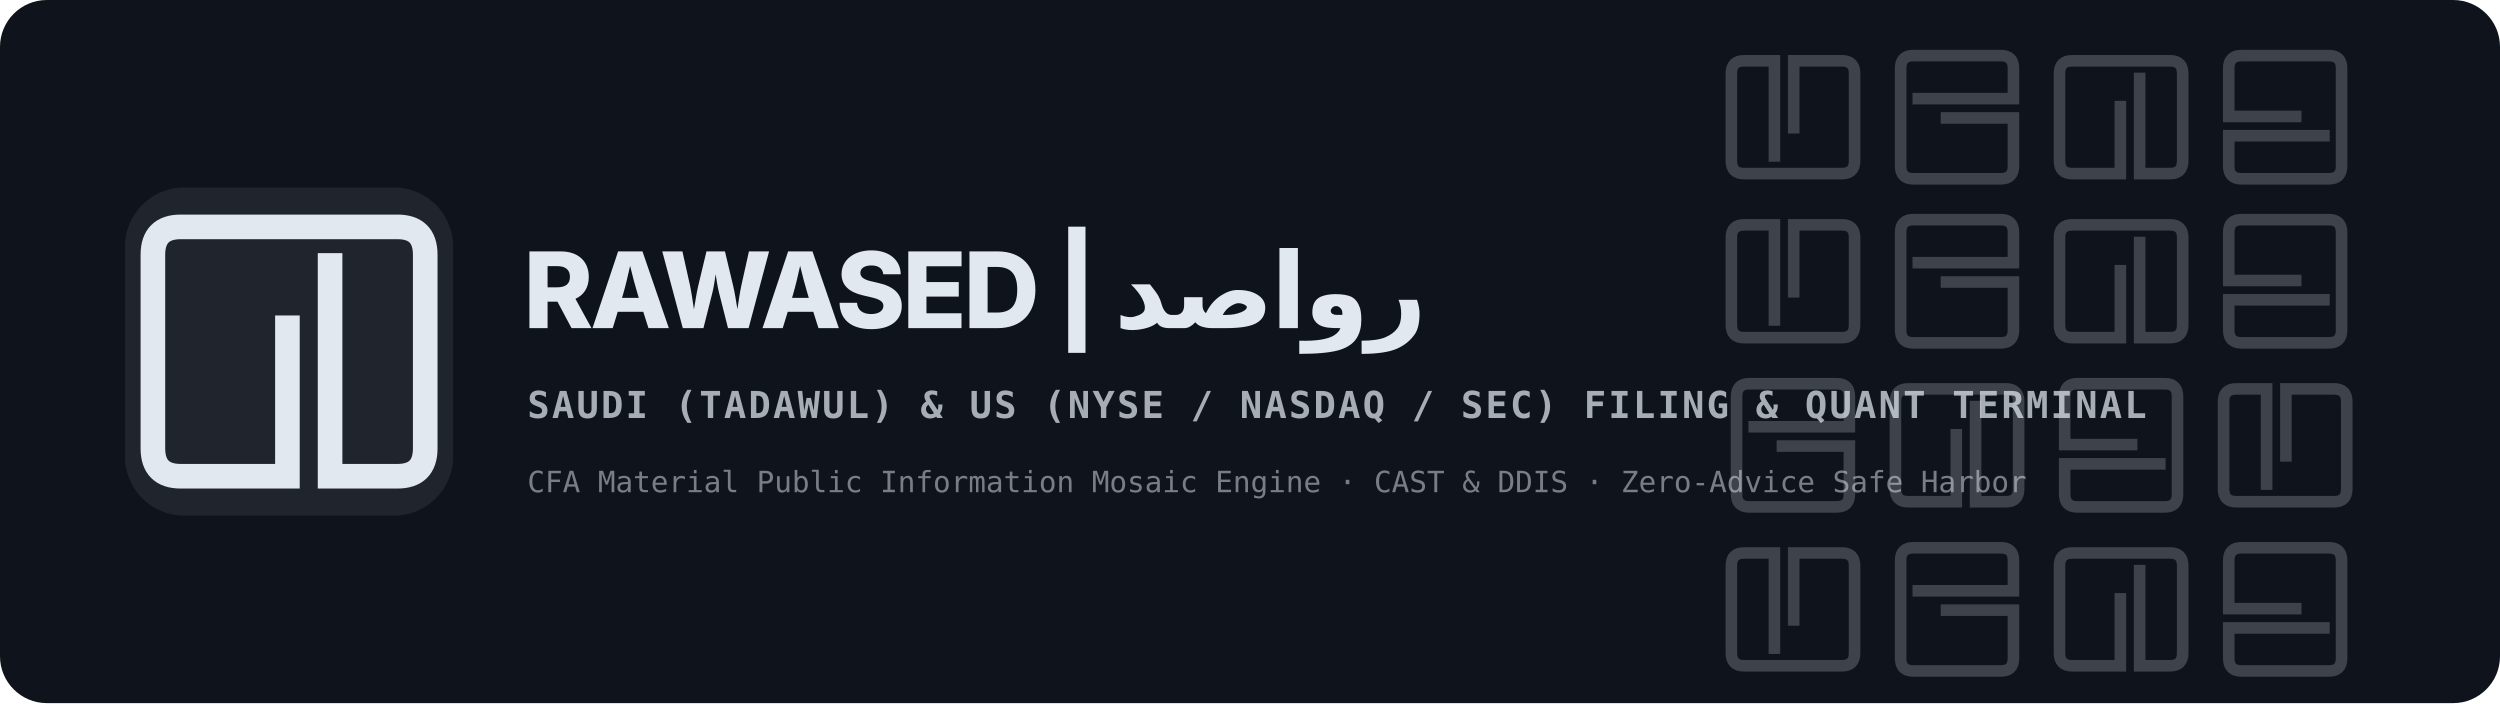
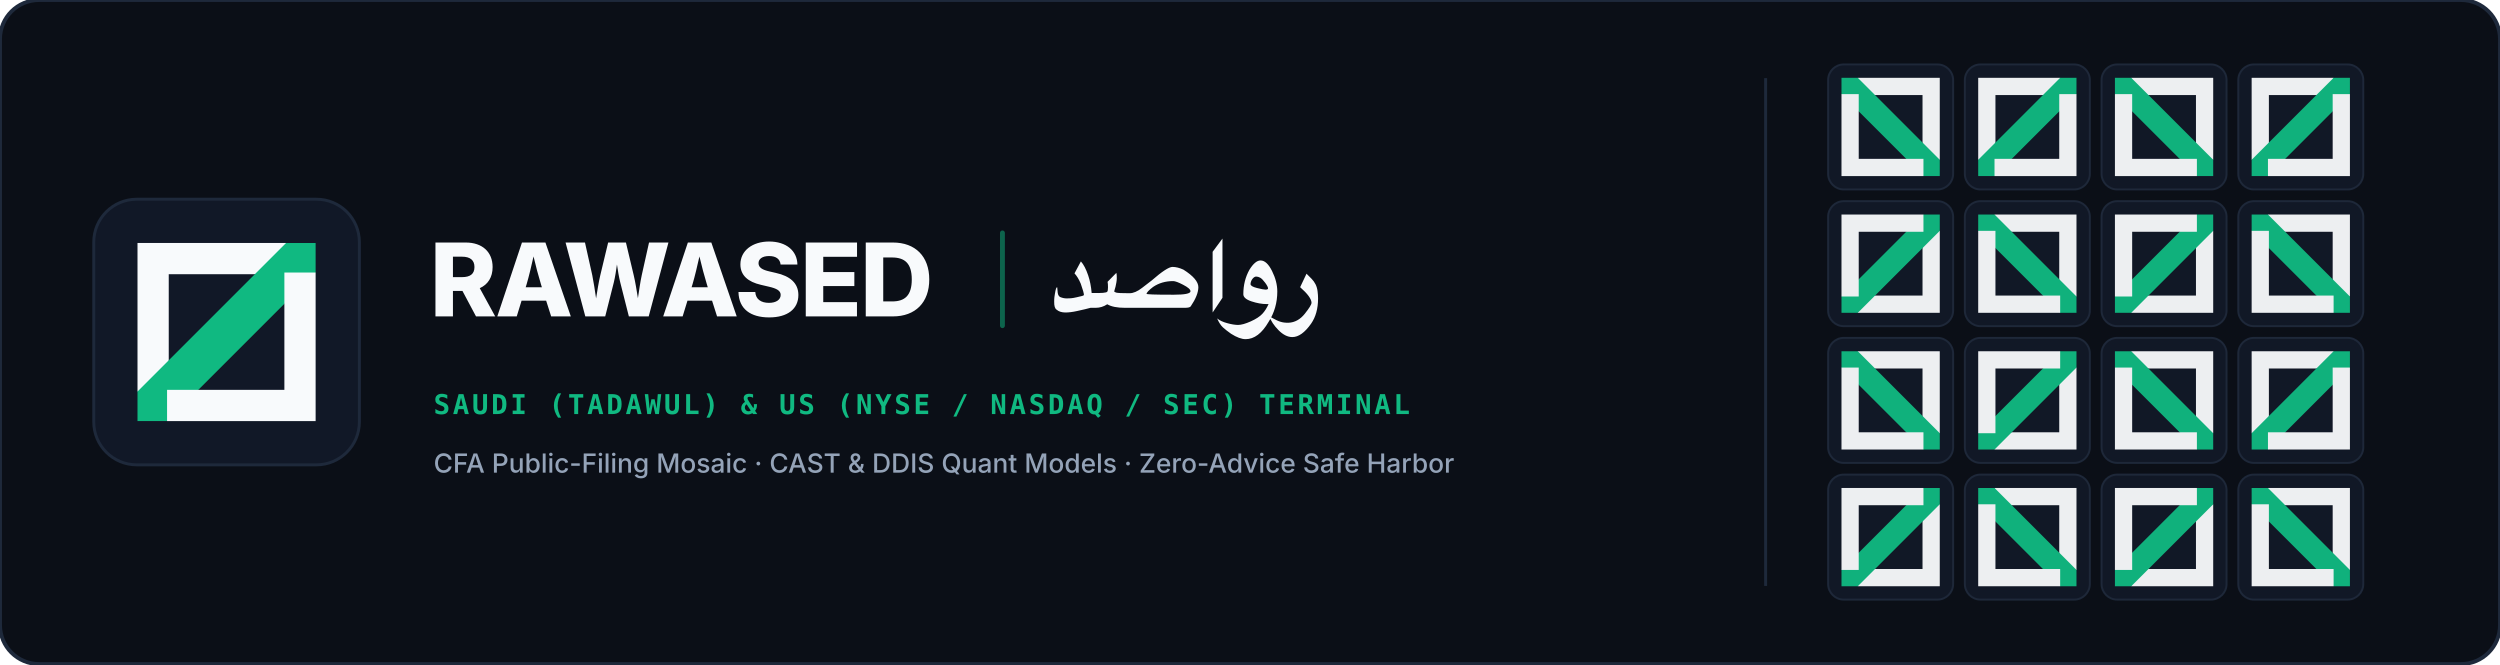
- <svg xmlns="http://www.w3.org/2000/svg" viewBox="0 0 1280 360" width="1280" height="360" fill="none">
-   <rect width="1280" height="360" rx="24" fill="#0F141C" />
-   <g transform="translate(880,22) scale(0.76)" opacity="0.22">
-     <g transform="rotate(180 50 50)">
-       <path d="M49.5 39 V88 H17 Q8.5 88 8.5 79.5 V20.5 Q8.5 12 17 12 H83 Q91.5 12 91.5 20.5 V79.5 Q91.5 88 83 88 H62.5 V20" stroke="#E2E8F0" stroke-width="7.8" stroke-linecap="butt" stroke-linejoin="miter" fill="none" />
+ <svg xmlns="http://www.w3.org/2000/svg" viewBox="0 0 1280 340" width="100%" height="100%">
+   <defs>
+     <clipPath id="text-col-clip">
+       <rect x="216" y="0" width="676" height="340" />
+     </clipPath>
+   </defs>
+   <rect x="0" y="0" width="1280" height="340" rx="20" fill="#0B0F17" stroke="#1E293B" stroke-width="2" />
+   <g transform="translate(48, 102)">
+     <rect x="0" y="0" width="136" height="136" rx="22" fill="#111827" stroke="#1E293B" stroke-width="1.5" />
+     <svg x="10" y="10" width="116" height="116" viewBox="0 0 100 100">
+       <path d="M 10.69 10.69 L 76.26 10.69 L 76.26 24.48 L 24.48 24.48 L 24.48 76.26 L 10.69 76.26 Z" fill="#F8FAFC" />
+       <path d="M 10.69 89.31 L 10.69 76.26 L 76.26 10.69 L 89.31 10.69 L 89.31 23.74 L 23.74 89.31 Z" fill="#10B981" />
+       <path d="M 89.31 89.31 L 23.74 89.31 L 23.74 75.52 L 75.52 75.52 L 75.52 23.74 L 89.31 23.74 Z" fill="#F8FAFC" />
+     </svg>
+   </g>
+   <g clip-path="url(#text-col-clip)">
+     <text x="220" y="162" fill="#F8FAFC" font-family="-apple-system, BlinkMacSystemFont, 'Inter', 'Helvetica Neue', Arial, sans-serif" font-size="52" font-weight="800" letter-spacing="-1">RAWASED</text>
+     <rect x="512" y="118" width="2.5" height="50" rx="1.25" fill="#10B981" opacity="0.5" />
+     <g transform="translate(536, 160) scale(1.06)">
+       <path d="M21.00 -2.24 Q20.43 -2.06 18.49 -1.60 Q16.55 -1.15 14.62 -0.72 Q11.42 -0.00 8.84 -0.00 Q6.15 -0.07 4.72 -1.36 Q3.48 -2.10 3.53 -5.18 Q3.53 -5.56 3.55 -6.41 Q3.57 -7.26 3.89 -9.10 Q4.20 -10.94 4.43 -11.56 Q4.66 -12.18 4.91 -12.18 Q4.95 -12.18 5.00 -12.16 L5.15 -10.49 Q5.22 -8.07 6.40 -7.48 Q8.00 -6.80 9.61 -6.80 Q10.53 -6.80 11.62 -6.88 Q12.70 -6.96 14.44 -7.37 Q17.90 -8.07 17.90 -8.45 Q17.90 -9.58 16.37 -13.90 Q15.01 -17.13 13.34 -18.90 L16.43 -24.68 Q18.40 -22.49 19.96 -17.90 Q21.23 -14.17 21.63 -9.43 L23.40 -9.43 L23.40 -2.26 L21.07 -2.26 Q21.02 -2.24 21.00 -2.24 Z M39.96 -9.31 Q42.65 -9.31 45.98 -11.89 Q48.98 -14.13 50.59 -15.44 Q58.14 -22.02 60.67 -22.02 Q63.09 -22.02 65.94 -20.71 Q73.17 -16.16 73.17 -12.21 Q73.12 -8.34 69.51 -3.01 Q69.08 -2.26 66.57 -2.26 L37.79 -2.26 Q32.05 -2.26 29.16 -3.98 Q26.60 -2.26 23.49 -2.26 L22.04 -2.26 L22.04 -9.43 Q28.66 -9.25 29.16 -10.06 Q29.52 -10.47 29.52 -12.18 Q29.52 -13.97 29.32 -14.83 L33.57 -19.15 Q33.66 -18.74 33.73 -18.08 Q33.79 -17.43 33.77 -16.52 Q33.77 -15.73 33.58 -14.57 Q33.39 -13.40 33.16 -12.48 Q32.93 -11.55 32.73 -10.97 Q32.53 -10.40 32.53 -10.19 Q32.59 -9.90 33.50 -9.61 Q34.40 -9.31 39.96 -9.31 Z M69.37 -10.26 Q69.37 -11.57 65.80 -13.40 Q62.41 -15.17 60.99 -15.17 Q55.45 -15.17 51.29 -12.34 Q48.15 -9.95 48.15 -8.95 Q48.44 -8.84 51.03 -8.71 Q53.62 -8.59 61.32 -8.59 Q69.37 -8.59 69.37 -10.26 Z M84.81 -7.10 L80.06 -0.00 L80.06 -29.32 L84.81 -35.71 Z M111.30 -10.13 Q111.30 -2.06 107.10 4.52 Q102.26 12.88 96.00 12.88 Q93.06 12.88 88.95 10.26 Q86.62 8.63 85.06 7.21 Q83.50 5.79 82.23 2.85 Q84.04 4.34 87.05 5.13 Q90.10 5.99 92.34 6.01 Q94.71 5.99 98.50 4.28 Q102.28 2.58 104.08 0.64 Q105.88 -1.29 107.08 -4.11 Q106.83 -4.09 106.61 -4.08 Q106.40 -4.07 106.19 -4.07 Q102.76 -4.07 98.82 -5.38 Q94.89 -6.69 94.89 -8.84 Q94.89 -15.37 97.83 -20.64 Q100.61 -25.14 103.21 -25.14 Q106.22 -25.14 108.76 -20.04 Q111.30 -14.94 111.30 -10.13 Z M106.83 -11.66 Q106.80 -12.52 105.42 -14.39 Q104.05 -16.25 103.03 -16.81 Q102.01 -17.36 101.08 -17.36 Q100.59 -17.36 100.10 -17.02 Q99.62 -16.68 99.22 -16.14 Q98.82 -15.60 98.60 -14.94 Q98.37 -14.29 98.37 -13.72 Q98.37 -12.61 101.49 -11.83 Q104.61 -11.05 105.58 -11.05 Q106.83 -11.05 106.83 -11.66 Z M130.99 -6.80 Q130.99 0.57 127.62 5.40 Q123.06 11.87 118.56 11.87 Q115.17 11.87 111.88 8.53 Q108.59 5.20 107.41 1.76 L108.63 2.51 Q109.88 3.19 110.84 3.66 Q111.80 4.14 112.70 4.43 Q113.61 4.72 114.57 4.85 Q115.53 4.97 116.77 4.95 Q121.29 4.72 124.56 0.63 Q127.83 -3.46 127.83 -4.70 Q127.78 -7.44 122.33 -12.23 L125.41 -18.74 Q126.79 -17.38 127.89 -16.25 Q129.00 -15.12 129.76 -13.64 Q130.52 -12.16 130.75 -10.26 Q130.99 -8.36 130.99 -6.80 Z" fill="#F8FAFC" />
+     </g>
+     <text x="222" y="212" fill="#10B981" font-family="'JetBrains Mono', 'SF Mono', Menlo, monospace" font-size="14" font-weight="700" letter-spacing="1.4">SAUDI (TADAWUL) &amp; US (NYSE / NASDAQ / SEC) TERMINAL</text>
+     <text x="222" y="242" fill="#94A3B8" font-family="-apple-system, BlinkMacSystemFont, 'Inter', sans-serif" font-size="13.5" font-weight="500">CFA Public-Filing Mosaic · CAST &amp; DDIS Quant Models · Zero-Advice Safe Harbor</text>
+   </g>
+   <line x1="904" y1="40" x2="904" y2="300" stroke="#1E293B" stroke-width="1.5" />
+   <g transform="translate(936, 33)" opacity="0.95">
+     <g transform="translate(0, 0)">
+       <rect x="0" y="0" width="64" height="64" rx="8" fill="#111827" stroke="#1E293B" stroke-width="1" />
+       <svg x="0" y="0" width="64" height="64" viewBox="0 0 100 100">
+         <g transform="rotate(90 50 50)">
+           <path d="M 10.69 10.69 L 76.26 10.69 L 76.26 24.48 L 24.48 24.48 L 24.48 76.26 L 10.69 76.26 Z" fill="#F8FAFC" />
+           <path d="M 10.69 89.31 L 10.69 76.26 L 76.26 10.69 L 89.31 10.69 L 89.31 23.74 L 23.74 89.31 Z" fill="#10B981" />
+           <path d="M 89.31 89.31 L 23.74 89.31 L 23.74 75.52 L 75.52 75.52 L 75.52 23.74 L 89.31 23.74 Z" fill="#F8FAFC" />
+         </g>
+       </svg>
+     </g>
+     <g transform="translate(70, 0)">
+       <rect x="0" y="0" width="64" height="64" rx="8" fill="#111827" stroke="#1E293B" stroke-width="1" />
+       <svg x="0" y="0" width="64" height="64" viewBox="0 0 100 100">
+         <g transform="rotate(0 50 50)">
+           <path d="M 10.69 10.69 L 76.26 10.69 L 76.26 24.48 L 24.48 24.48 L 24.48 76.26 L 10.69 76.26 Z" fill="#F8FAFC" />
+           <path d="M 10.69 89.31 L 10.69 76.26 L 76.26 10.69 L 89.31 10.69 L 89.31 23.74 L 23.74 89.31 Z" fill="#10B981" />
+           <path d="M 89.31 89.31 L 23.74 89.31 L 23.74 75.52 L 75.52 75.52 L 75.52 23.74 L 89.31 23.74 Z" fill="#F8FAFC" />
+         </g>
+       </svg>
+     </g>
+     <g transform="translate(140, 0)">
+       <rect x="0" y="0" width="64" height="64" rx="8" fill="#111827" stroke="#1E293B" stroke-width="1" />
+       <svg x="0" y="0" width="64" height="64" viewBox="0 0 100 100">
+         <g transform="rotate(90 50 50)">
+           <path d="M 10.69 10.69 L 76.26 10.69 L 76.26 24.48 L 24.48 24.48 L 24.48 76.26 L 10.69 76.26 Z" fill="#F8FAFC" />
+           <path d="M 10.69 89.31 L 10.69 76.26 L 76.26 10.69 L 89.31 10.69 L 89.31 23.74 L 23.74 89.31 Z" fill="#10B981" />
+           <path d="M 89.31 89.31 L 23.74 89.31 L 23.74 75.52 L 75.52 75.52 L 75.52 23.74 L 89.31 23.74 Z" fill="#F8FAFC" />
+         </g>
+       </svg>
+     </g>
+     <g transform="translate(210, 0)">
+       <rect x="0" y="0" width="64" height="64" rx="8" fill="#111827" stroke="#1E293B" stroke-width="1" />
+       <svg x="0" y="0" width="64" height="64" viewBox="0 0 100 100">
+         <g transform="rotate(0 50 50)">
+           <path d="M 10.69 10.69 L 76.26 10.69 L 76.26 24.48 L 24.48 24.48 L 24.48 76.26 L 10.69 76.26 Z" fill="#F8FAFC" />
+           <path d="M 10.69 89.31 L 10.69 76.26 L 76.26 10.69 L 89.31 10.69 L 89.31 23.74 L 23.74 89.31 Z" fill="#10B981" />
+           <path d="M 89.31 89.31 L 23.74 89.31 L 23.74 75.52 L 75.52 75.52 L 75.52 23.74 L 89.31 23.74 Z" fill="#F8FAFC" />
+         </g>
+       </svg>
+     </g>
+     <g transform="translate(0, 70)">
+       <rect x="0" y="0" width="64" height="64" rx="8" fill="#111827" stroke="#1E293B" stroke-width="1" />
+       <svg x="0" y="0" width="64" height="64" viewBox="0 0 100 100">
+         <g transform="rotate(180 50 50)">
+           <path d="M 10.69 10.69 L 76.26 10.69 L 76.26 24.48 L 24.48 24.48 L 24.48 76.26 L 10.69 76.26 Z" fill="#F8FAFC" />
+           <path d="M 10.69 89.31 L 10.69 76.26 L 76.26 10.69 L 89.31 10.69 L 89.31 23.74 L 23.74 89.31 Z" fill="#10B981" />
+           <path d="M 89.31 89.31 L 23.74 89.31 L 23.74 75.52 L 75.52 75.52 L 75.52 23.74 L 89.31 23.74 Z" fill="#F8FAFC" />
+         </g>
+       </svg>
+     </g>
+     <g transform="translate(70, 70)">
+       <rect x="0" y="0" width="64" height="64" rx="8" fill="#111827" stroke="#1E293B" stroke-width="1" />
+       <svg x="0" y="0" width="64" height="64" viewBox="0 0 100 100">
+         <g transform="rotate(90 50 50)">
+           <path d="M 10.69 10.69 L 76.26 10.69 L 76.26 24.48 L 24.48 24.48 L 24.48 76.26 L 10.69 76.26 Z" fill="#F8FAFC" />
+           <path d="M 10.69 89.31 L 10.69 76.26 L 76.26 10.69 L 89.31 10.69 L 89.31 23.74 L 23.74 89.31 Z" fill="#10B981" />
+           <path d="M 89.31 89.31 L 23.74 89.31 L 23.74 75.52 L 75.52 75.52 L 75.52 23.74 L 89.31 23.74 Z" fill="#F8FAFC" />
+         </g>
+       </svg>
+     </g>
+     <g transform="translate(140, 70)">
+       <rect x="0" y="0" width="64" height="64" rx="8" fill="#111827" stroke="#1E293B" stroke-width="1" />
+       <svg x="0" y="0" width="64" height="64" viewBox="0 0 100 100">
+         <g transform="rotate(180 50 50)">
+           <path d="M 10.69 10.69 L 76.26 10.69 L 76.26 24.48 L 24.48 24.48 L 24.48 76.26 L 10.69 76.26 Z" fill="#F8FAFC" />
+           <path d="M 10.69 89.31 L 10.69 76.26 L 76.26 10.69 L 89.31 10.69 L 89.31 23.74 L 23.74 89.31 Z" fill="#10B981" />
+           <path d="M 89.31 89.31 L 23.74 89.31 L 23.74 75.52 L 75.52 75.52 L 75.52 23.74 L 89.31 23.74 Z" fill="#F8FAFC" />
+         </g>
+       </svg>
+     </g>
+     <g transform="translate(210, 70)">
+       <rect x="0" y="0" width="64" height="64" rx="8" fill="#111827" stroke="#1E293B" stroke-width="1" />
+       <svg x="0" y="0" width="64" height="64" viewBox="0 0 100 100">
+         <g transform="rotate(90 50 50)">
+           <path d="M 10.69 10.69 L 76.26 10.69 L 76.26 24.48 L 24.48 24.48 L 24.48 76.26 L 10.69 76.26 Z" fill="#F8FAFC" />
+           <path d="M 10.69 89.31 L 10.69 76.26 L 76.26 10.69 L 89.31 10.69 L 89.31 23.74 L 23.74 89.31 Z" fill="#10B981" />
+           <path d="M 89.31 89.31 L 23.74 89.31 L 23.74 75.52 L 75.52 75.52 L 75.52 23.74 L 89.31 23.74 Z" fill="#F8FAFC" />
+         </g>
+       </svg>
+     </g>
+     <g transform="translate(0, 140)">
+       <rect x="0" y="0" width="64" height="64" rx="8" fill="#111827" stroke="#1E293B" stroke-width="1" />
+       <svg x="0" y="0" width="64" height="64" viewBox="0 0 100 100">
+         <g transform="rotate(90 50 50)">
+           <path d="M 10.69 10.69 L 76.26 10.69 L 76.26 24.48 L 24.48 24.48 L 24.48 76.26 L 10.69 76.26 Z" fill="#F8FAFC" />
+           <path d="M 10.69 89.31 L 10.69 76.26 L 76.26 10.69 L 89.31 10.69 L 89.31 23.74 L 23.74 89.31 Z" fill="#10B981" />
+           <path d="M 89.31 89.31 L 23.74 89.31 L 23.74 75.52 L 75.52 75.52 L 75.52 23.74 L 89.31 23.74 Z" fill="#F8FAFC" />
+         </g>
+       </svg>
+     </g>
+     <g transform="translate(70, 140)">
+       <rect x="0" y="0" width="64" height="64" rx="8" fill="#111827" stroke="#1E293B" stroke-width="1" />
+       <svg x="0" y="0" width="64" height="64" viewBox="0 0 100 100">
+         <g transform="rotate(180 50 50)">
+           <path d="M 10.69 10.69 L 76.26 10.69 L 76.26 24.48 L 24.48 24.48 L 24.48 76.26 L 10.69 76.26 Z" fill="#F8FAFC" />
+           <path d="M 10.69 89.31 L 10.69 76.26 L 76.26 10.69 L 89.31 10.69 L 89.31 23.74 L 23.74 89.31 Z" fill="#10B981" />
+           <path d="M 89.31 89.31 L 23.74 89.31 L 23.74 75.52 L 75.52 75.52 L 75.52 23.74 L 89.31 23.74 Z" fill="#F8FAFC" />
+         </g>
+       </svg>
+     </g>
+     <g transform="translate(140, 140)">
+       <rect x="0" y="0" width="64" height="64" rx="8" fill="#111827" stroke="#1E293B" stroke-width="1" />
+       <svg x="0" y="0" width="64" height="64" viewBox="0 0 100 100">
+         <g transform="rotate(90 50 50)">
+           <path d="M 10.69 10.69 L 76.26 10.69 L 76.26 24.48 L 24.48 24.48 L 24.48 76.26 L 10.69 76.26 Z" fill="#F8FAFC" />
+           <path d="M 10.69 89.31 L 10.69 76.26 L 76.26 10.69 L 89.31 10.69 L 89.31 23.74 L 23.74 89.31 Z" fill="#10B981" />
+           <path d="M 89.31 89.31 L 23.74 89.31 L 23.74 75.52 L 75.52 75.52 L 75.52 23.74 L 89.31 23.74 Z" fill="#F8FAFC" />
+         </g>
+       </svg>
+     </g>
+     <g transform="translate(210, 140)">
+       <rect x="0" y="0" width="64" height="64" rx="8" fill="#111827" stroke="#1E293B" stroke-width="1" />
+       <svg x="0" y="0" width="64" height="64" viewBox="0 0 100 100">
+         <g transform="rotate(0 50 50)">
+           <path d="M 10.69 10.69 L 76.26 10.69 L 76.26 24.48 L 24.48 24.48 L 24.48 76.26 L 10.69 76.26 Z" fill="#F8FAFC" />
+           <path d="M 10.69 89.31 L 10.69 76.26 L 76.26 10.69 L 89.31 10.69 L 89.31 23.74 L 23.74 89.31 Z" fill="#10B981" />
+           <path d="M 89.31 89.31 L 23.74 89.31 L 23.74 75.52 L 75.52 75.52 L 75.52 23.74 L 89.31 23.74 Z" fill="#F8FAFC" />
+         </g>
+       </svg>
+     </g>
+     <g transform="translate(0, 210)">
+       <rect x="0" y="0" width="64" height="64" rx="8" fill="#111827" stroke="#1E293B" stroke-width="1" />
+       <svg x="0" y="0" width="64" height="64" viewBox="0 0 100 100">
+         <g transform="rotate(180 50 50)">
+           <path d="M 10.69 10.69 L 76.26 10.69 L 76.26 24.48 L 24.48 24.48 L 24.48 76.26 L 10.69 76.26 Z" fill="#F8FAFC" />
+           <path d="M 10.69 89.31 L 10.69 76.26 L 76.26 10.69 L 89.31 10.69 L 89.31 23.74 L 23.74 89.31 Z" fill="#10B981" />
+           <path d="M 89.31 89.31 L 23.74 89.31 L 23.74 75.52 L 75.52 75.52 L 75.52 23.74 L 89.31 23.74 Z" fill="#F8FAFC" />
+         </g>
+       </svg>
+     </g>
+     <g transform="translate(70, 210)">
+       <rect x="0" y="0" width="64" height="64" rx="8" fill="#111827" stroke="#1E293B" stroke-width="1" />
+       <svg x="0" y="0" width="64" height="64" viewBox="0 0 100 100">
+         <g transform="rotate(90 50 50)">
+           <path d="M 10.69 10.69 L 76.26 10.69 L 76.26 24.48 L 24.48 24.48 L 24.48 76.26 L 10.69 76.26 Z" fill="#F8FAFC" />
+           <path d="M 10.69 89.31 L 10.69 76.26 L 76.26 10.69 L 89.31 10.69 L 89.31 23.74 L 23.74 89.31 Z" fill="#10B981" />
+           <path d="M 89.31 89.31 L 23.74 89.31 L 23.74 75.52 L 75.52 75.52 L 75.52 23.74 L 89.31 23.74 Z" fill="#F8FAFC" />
+         </g>
+       </svg>
+     </g>
+     <g transform="translate(140, 210)">
+       <rect x="0" y="0" width="64" height="64" rx="8" fill="#111827" stroke="#1E293B" stroke-width="1" />
+       <svg x="0" y="0" width="64" height="64" viewBox="0 0 100 100">
+         <g transform="rotate(180 50 50)">
+           <path d="M 10.69 10.69 L 76.26 10.69 L 76.26 24.48 L 24.48 24.48 L 24.48 76.26 L 10.69 76.26 Z" fill="#F8FAFC" />
+           <path d="M 10.69 89.31 L 10.69 76.26 L 76.26 10.69 L 89.31 10.69 L 89.31 23.74 L 23.74 89.31 Z" fill="#10B981" />
+           <path d="M 89.31 89.31 L 23.74 89.31 L 23.74 75.52 L 75.52 75.52 L 75.52 23.74 L 89.31 23.74 Z" fill="#F8FAFC" />
+         </g>
+       </svg>
+     </g>
+     <g transform="translate(210, 210)">
+       <rect x="0" y="0" width="64" height="64" rx="8" fill="#111827" stroke="#1E293B" stroke-width="1" />
+       <svg x="0" y="0" width="64" height="64" viewBox="0 0 100 100">
+         <g transform="rotate(90 50 50)">
+           <path d="M 10.69 10.69 L 76.26 10.69 L 76.26 24.48 L 24.48 24.48 L 24.48 76.26 L 10.69 76.26 Z" fill="#F8FAFC" />
+           <path d="M 10.69 89.31 L 10.69 76.26 L 76.26 10.69 L 89.31 10.69 L 89.31 23.74 L 23.74 89.31 Z" fill="#10B981" />
+           <path d="M 89.31 89.31 L 23.74 89.31 L 23.74 75.52 L 75.52 75.52 L 75.52 23.74 L 89.31 23.74 Z" fill="#F8FAFC" />
+         </g>
+       </svg>
    </g>
  </g>
-   <g transform="translate(964,22) scale(0.76)" opacity="0.22">
-     <g transform="rotate(270 50 50)">
-       <path d="M49.5 39 V88 H17 Q8.5 88 8.5 79.5 V20.5 Q8.5 12 17 12 H83 Q91.5 12 91.5 20.5 V79.5 Q91.5 88 83 88 H62.5 V20" stroke="#E2E8F0" stroke-width="7.8" stroke-linecap="butt" stroke-linejoin="miter" fill="none" />
-     </g>
-   </g>
-   <g transform="translate(1048,22) scale(0.76)" opacity="0.22">
-     <g transform="rotate(0 50 50)">
-       <path d="M49.5 39 V88 H17 Q8.5 88 8.5 79.5 V20.5 Q8.5 12 17 12 H83 Q91.5 12 91.5 20.5 V79.5 Q91.5 88 83 88 H62.5 V20" stroke="#E2E8F0" stroke-width="7.8" stroke-linecap="butt" stroke-linejoin="miter" fill="none" />
-     </g>
-   </g>
-   <g transform="translate(1132,22) scale(0.76)" opacity="0.22">
-     <g transform="rotate(90 50 50)">
-       <path d="M49.5 39 V88 H17 Q8.5 88 8.5 79.5 V20.5 Q8.5 12 17 12 H83 Q91.5 12 91.5 20.5 V79.5 Q91.5 88 83 88 H62.5 V20" stroke="#E2E8F0" stroke-width="7.8" stroke-linecap="butt" stroke-linejoin="miter" fill="none" />
-     </g>
-   </g>
-   <g transform="translate(880,106) scale(0.76)" opacity="0.22">
-     <g transform="rotate(180 50 50)">
-       <path d="M49.5 39 V88 H17 Q8.5 88 8.5 79.5 V20.5 Q8.5 12 17 12 H83 Q91.5 12 91.5 20.5 V79.5 Q91.5 88 83 88 H62.5 V20" stroke="#E2E8F0" stroke-width="7.8" stroke-linecap="butt" stroke-linejoin="miter" fill="none" />
-     </g>
-   </g>
-   <g transform="translate(964,106) scale(0.76)" opacity="0.22">
-     <g transform="rotate(270 50 50)">
-       <path d="M49.5 39 V88 H17 Q8.5 88 8.5 79.5 V20.5 Q8.5 12 17 12 H83 Q91.5 12 91.5 20.5 V79.5 Q91.5 88 83 88 H62.5 V20" stroke="#E2E8F0" stroke-width="7.8" stroke-linecap="butt" stroke-linejoin="miter" fill="none" />
-     </g>
-   </g>
-   <g transform="translate(1048,106) scale(0.76)" opacity="0.22">
-     <g transform="rotate(0 50 50)">
-       <path d="M49.5 39 V88 H17 Q8.5 88 8.5 79.5 V20.5 Q8.5 12 17 12 H83 Q91.5 12 91.5 20.5 V79.5 Q91.5 88 83 88 H62.5 V20" stroke="#E2E8F0" stroke-width="7.8" stroke-linecap="butt" stroke-linejoin="miter" fill="none" />
-     </g>
-   </g>
-   <g transform="translate(1132,106) scale(0.76)" opacity="0.22">
-     <g transform="rotate(90 50 50)">
-       <path d="M49.5 39 V88 H17 Q8.5 88 8.5 79.5 V20.5 Q8.5 12 17 12 H83 Q91.5 12 91.5 20.5 V79.5 Q91.5 88 83 88 H62.5 V20" stroke="#E2E8F0" stroke-width="7.8" stroke-linecap="butt" stroke-linejoin="miter" fill="none" />
-     </g>
-   </g>
-   <g transform="translate(880,190) scale(0.76)" opacity="0.22">
-     <g transform="rotate(270 50 50)">
-       <path d="M49.5 39 V88 H17 Q8.5 88 8.5 79.5 V20.5 Q8.5 12 17 12 H83 Q91.5 12 91.5 20.5 V79.5 Q91.5 88 83 88 H62.5 V20" stroke="#E2E8F0" stroke-width="7.8" stroke-linecap="butt" stroke-linejoin="miter" fill="none" />
-     </g>
-   </g>
-   <g transform="translate(964,190) scale(0.76)" opacity="0.22">
-     <g transform="rotate(0 50 50)">
-       <path d="M49.5 39 V88 H17 Q8.5 88 8.5 79.5 V20.5 Q8.5 12 17 12 H83 Q91.5 12 91.5 20.5 V79.5 Q91.5 88 83 88 H62.5 V20" stroke="#E2E8F0" stroke-width="7.8" stroke-linecap="butt" stroke-linejoin="miter" fill="none" />
-     </g>
-   </g>
-   <g transform="translate(1048,190) scale(0.76)" opacity="0.22">
-     <g transform="rotate(90 50 50)">
-       <path d="M49.5 39 V88 H17 Q8.5 88 8.5 79.5 V20.5 Q8.5 12 17 12 H83 Q91.5 12 91.5 20.5 V79.5 Q91.5 88 83 88 H62.5 V20" stroke="#E2E8F0" stroke-width="7.8" stroke-linecap="butt" stroke-linejoin="miter" fill="none" />
-     </g>
-   </g>
-   <g transform="translate(1132,190) scale(0.76)" opacity="0.22">
-     <g transform="rotate(180 50 50)">
-       <path d="M49.5 39 V88 H17 Q8.5 88 8.5 79.5 V20.5 Q8.5 12 17 12 H83 Q91.5 12 91.5 20.5 V79.5 Q91.5 88 83 88 H62.5 V20" stroke="#E2E8F0" stroke-width="7.8" stroke-linecap="butt" stroke-linejoin="miter" fill="none" />
-     </g>
-   </g>
-   <g transform="translate(880,274) scale(0.76)" opacity="0.22">
-     <g transform="rotate(180 50 50)">
-       <path d="M49.5 39 V88 H17 Q8.5 88 8.5 79.5 V20.5 Q8.5 12 17 12 H83 Q91.5 12 91.5 20.5 V79.5 Q91.5 88 83 88 H62.5 V20" stroke="#E2E8F0" stroke-width="7.8" stroke-linecap="butt" stroke-linejoin="miter" fill="none" />
-     </g>
-   </g>
-   <g transform="translate(964,274) scale(0.76)" opacity="0.22">
-     <g transform="rotate(270 50 50)">
-       <path d="M49.5 39 V88 H17 Q8.5 88 8.5 79.5 V20.5 Q8.5 12 17 12 H83 Q91.5 12 91.5 20.5 V79.5 Q91.5 88 83 88 H62.5 V20" stroke="#E2E8F0" stroke-width="7.8" stroke-linecap="butt" stroke-linejoin="miter" fill="none" />
-     </g>
-   </g>
-   <g transform="translate(1048,274) scale(0.76)" opacity="0.22">
-     <g transform="rotate(0 50 50)">
-       <path d="M49.5 39 V88 H17 Q8.5 88 8.5 79.5 V20.5 Q8.5 12 17 12 H83 Q91.5 12 91.5 20.5 V79.5 Q91.5 88 83 88 H62.5 V20" stroke="#E2E8F0" stroke-width="7.8" stroke-linecap="butt" stroke-linejoin="miter" fill="none" />
-     </g>
-   </g>
-   <g transform="translate(1132,274) scale(0.76)" opacity="0.22">
-     <g transform="rotate(90 50 50)">
-       <path d="M49.5 39 V88 H17 Q8.5 88 8.5 79.5 V20.5 Q8.5 12 17 12 H83 Q91.5 12 91.5 20.5 V79.5 Q91.5 88 83 88 H62.5 V20" stroke="#E2E8F0" stroke-width="7.8" stroke-linecap="butt" stroke-linejoin="miter" fill="none" />
-     </g>
-   </g>
-   <g transform="translate(64, 96) scale(1.68)">
-     <rect width="100" height="100" rx="18" fill="#E2E8F0" opacity="0.08" />
-     <path d="M49.5 39 V88 H17 Q8.5 88 8.5 79.5 V20.5 Q8.5 12 17 12 H83 Q91.5 12 91.5 20.5 V79.5 Q91.5 88 83 88 H62.5 V20" stroke="#E2E8F0" stroke-width="7.5" stroke-linecap="butt" stroke-linejoin="miter" fill="none" />
-   </g>
-   <text x="268" y="168" fill="#E2E8F0" font-family="-apple-system, BlinkMacSystemFont, Inter, Helvetica, Arial, sans-serif" font-size="54" font-weight="800" letter-spacing="-0.03em">RAWASED | رواصد</text>
-   <text x="270" y="214" fill="#E2E8F0" opacity="0.72" font-family="ui-monospace, SFMono-Regular, Menlo, monospace" font-size="19" font-weight="600" letter-spacing="0.06em">SAUDI (TADAWUL) &amp; US (NYSE / NASDAQ / SEC) FILING &amp; QUANT TERMINAL</text>
-   <text x="270" y="252" fill="#E2E8F0" opacity="0.5" font-family="ui-monospace, SFMono-Regular, Menlo, monospace" font-size="15" font-weight="500">CFA Material Public Information Mosaic Engine · CAST &amp; DDIS · Zero-Advice Safe Harbor</text>
</svg>
